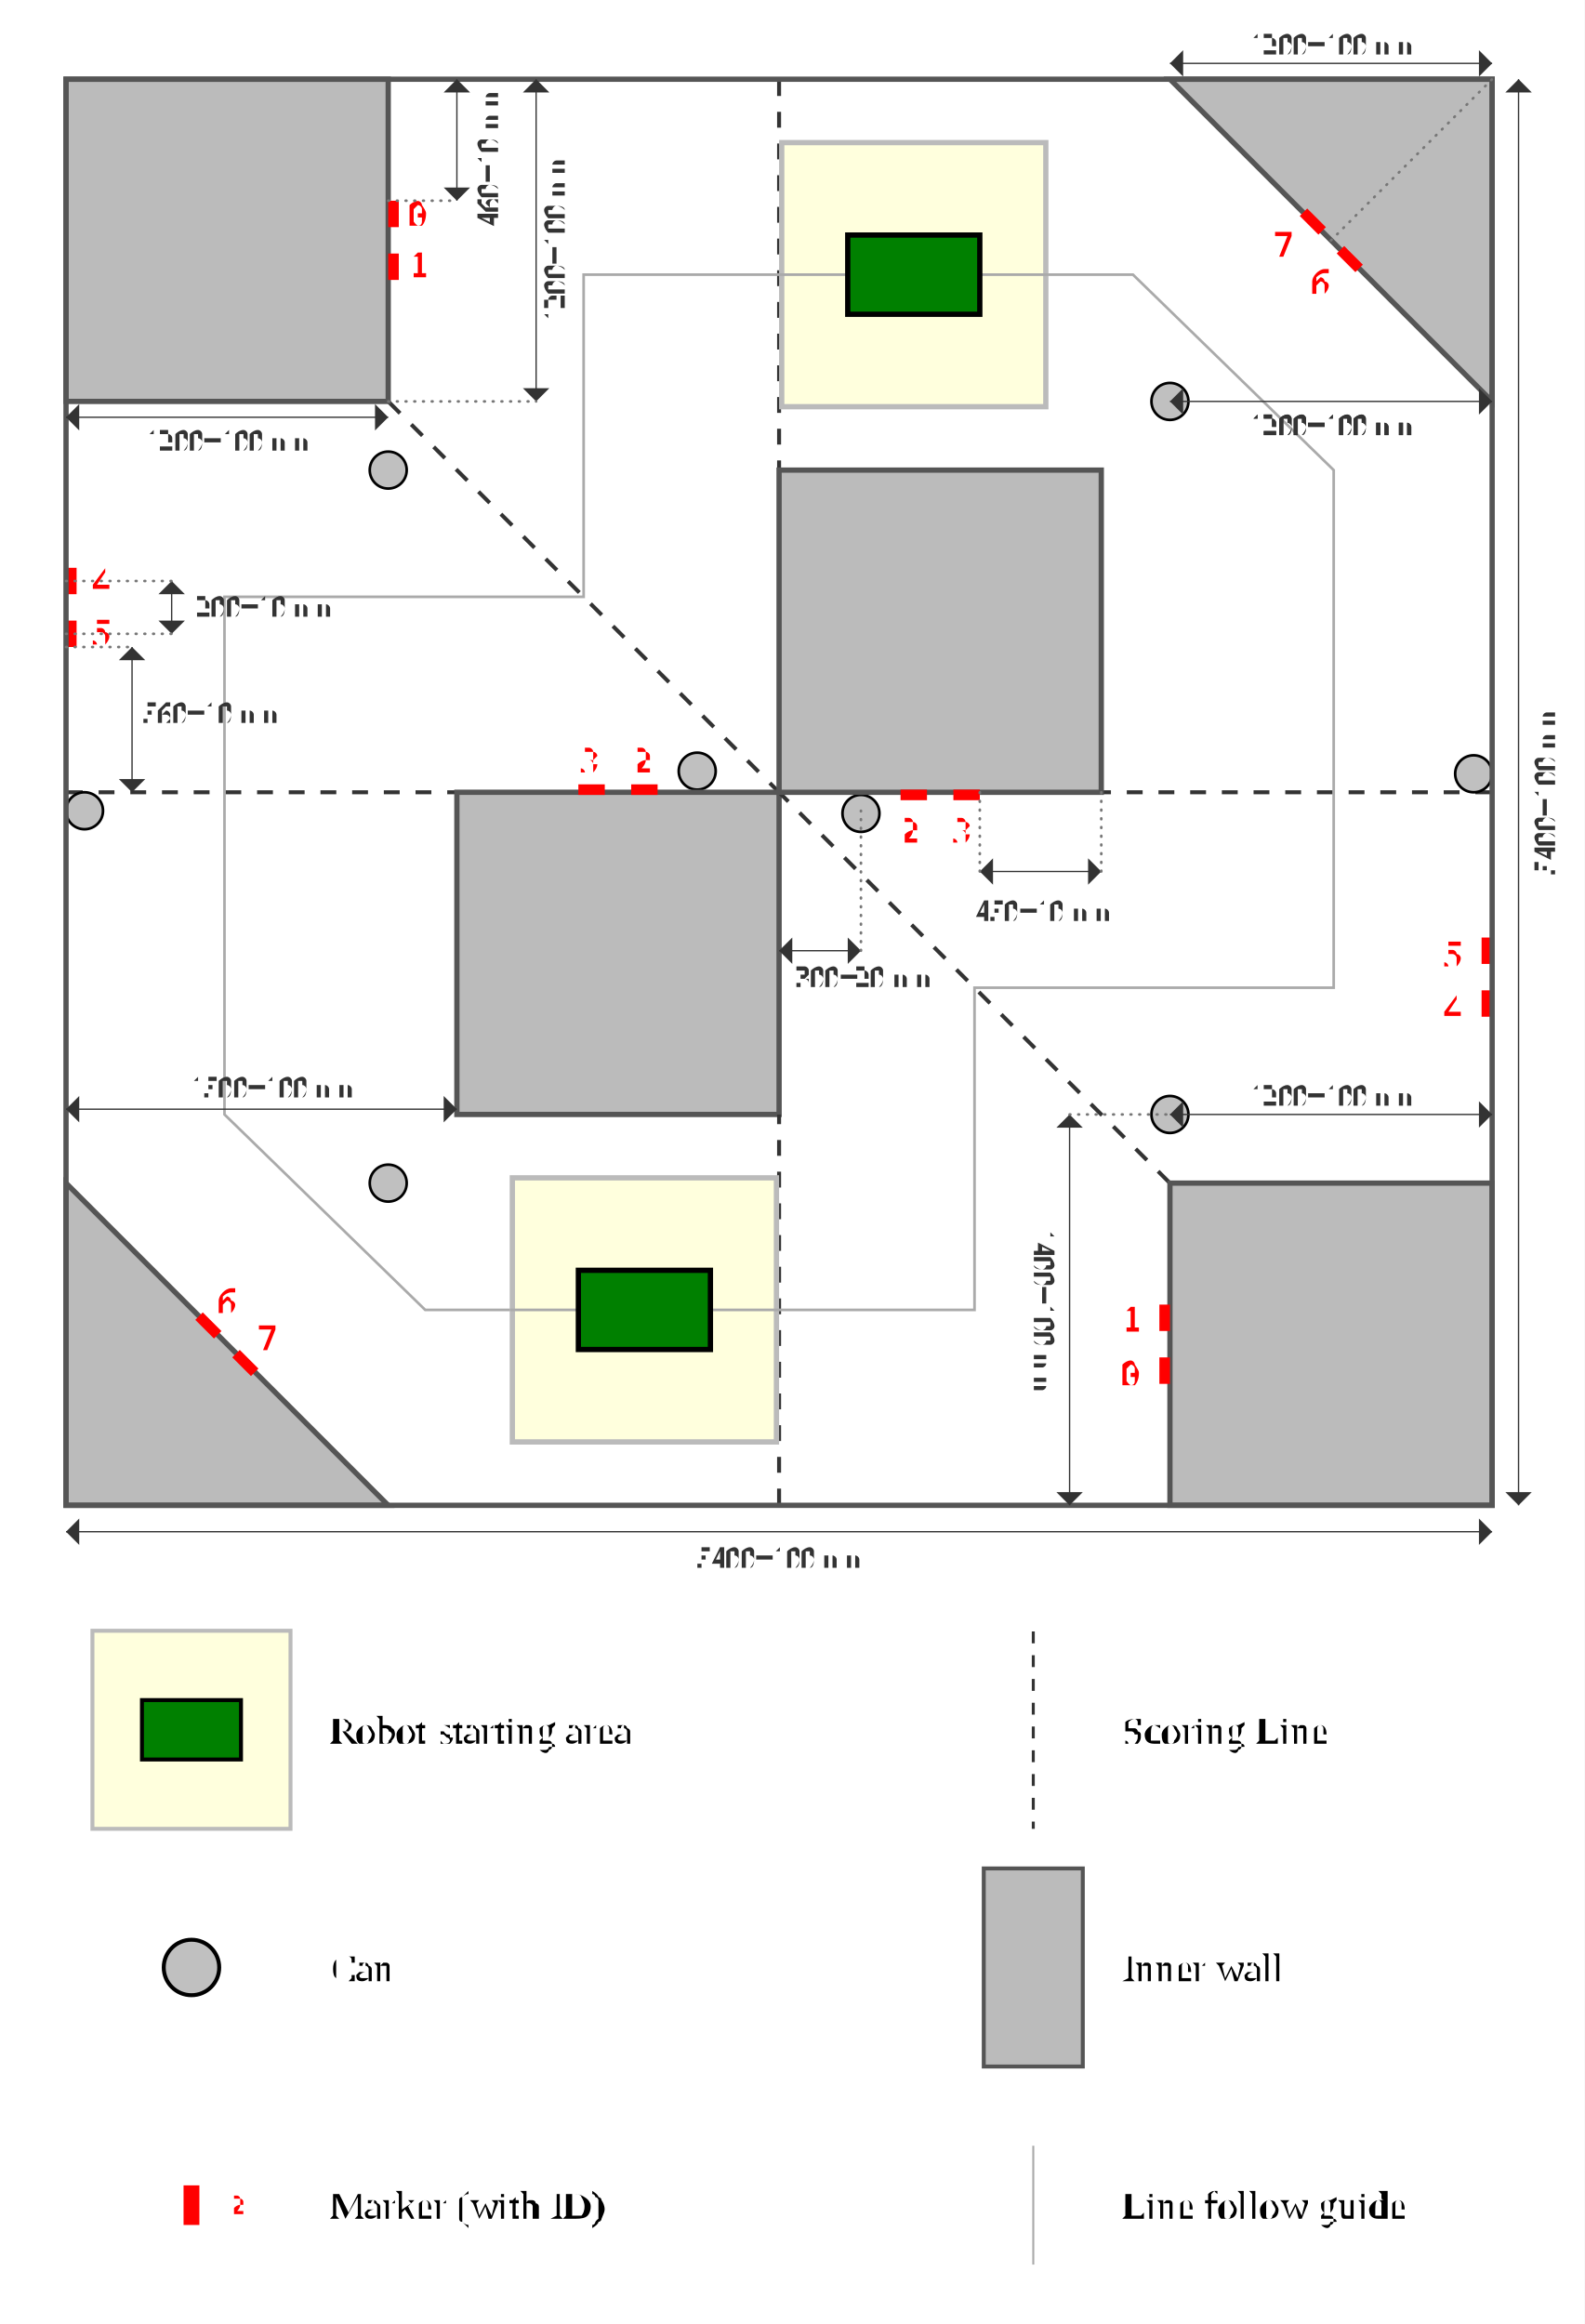
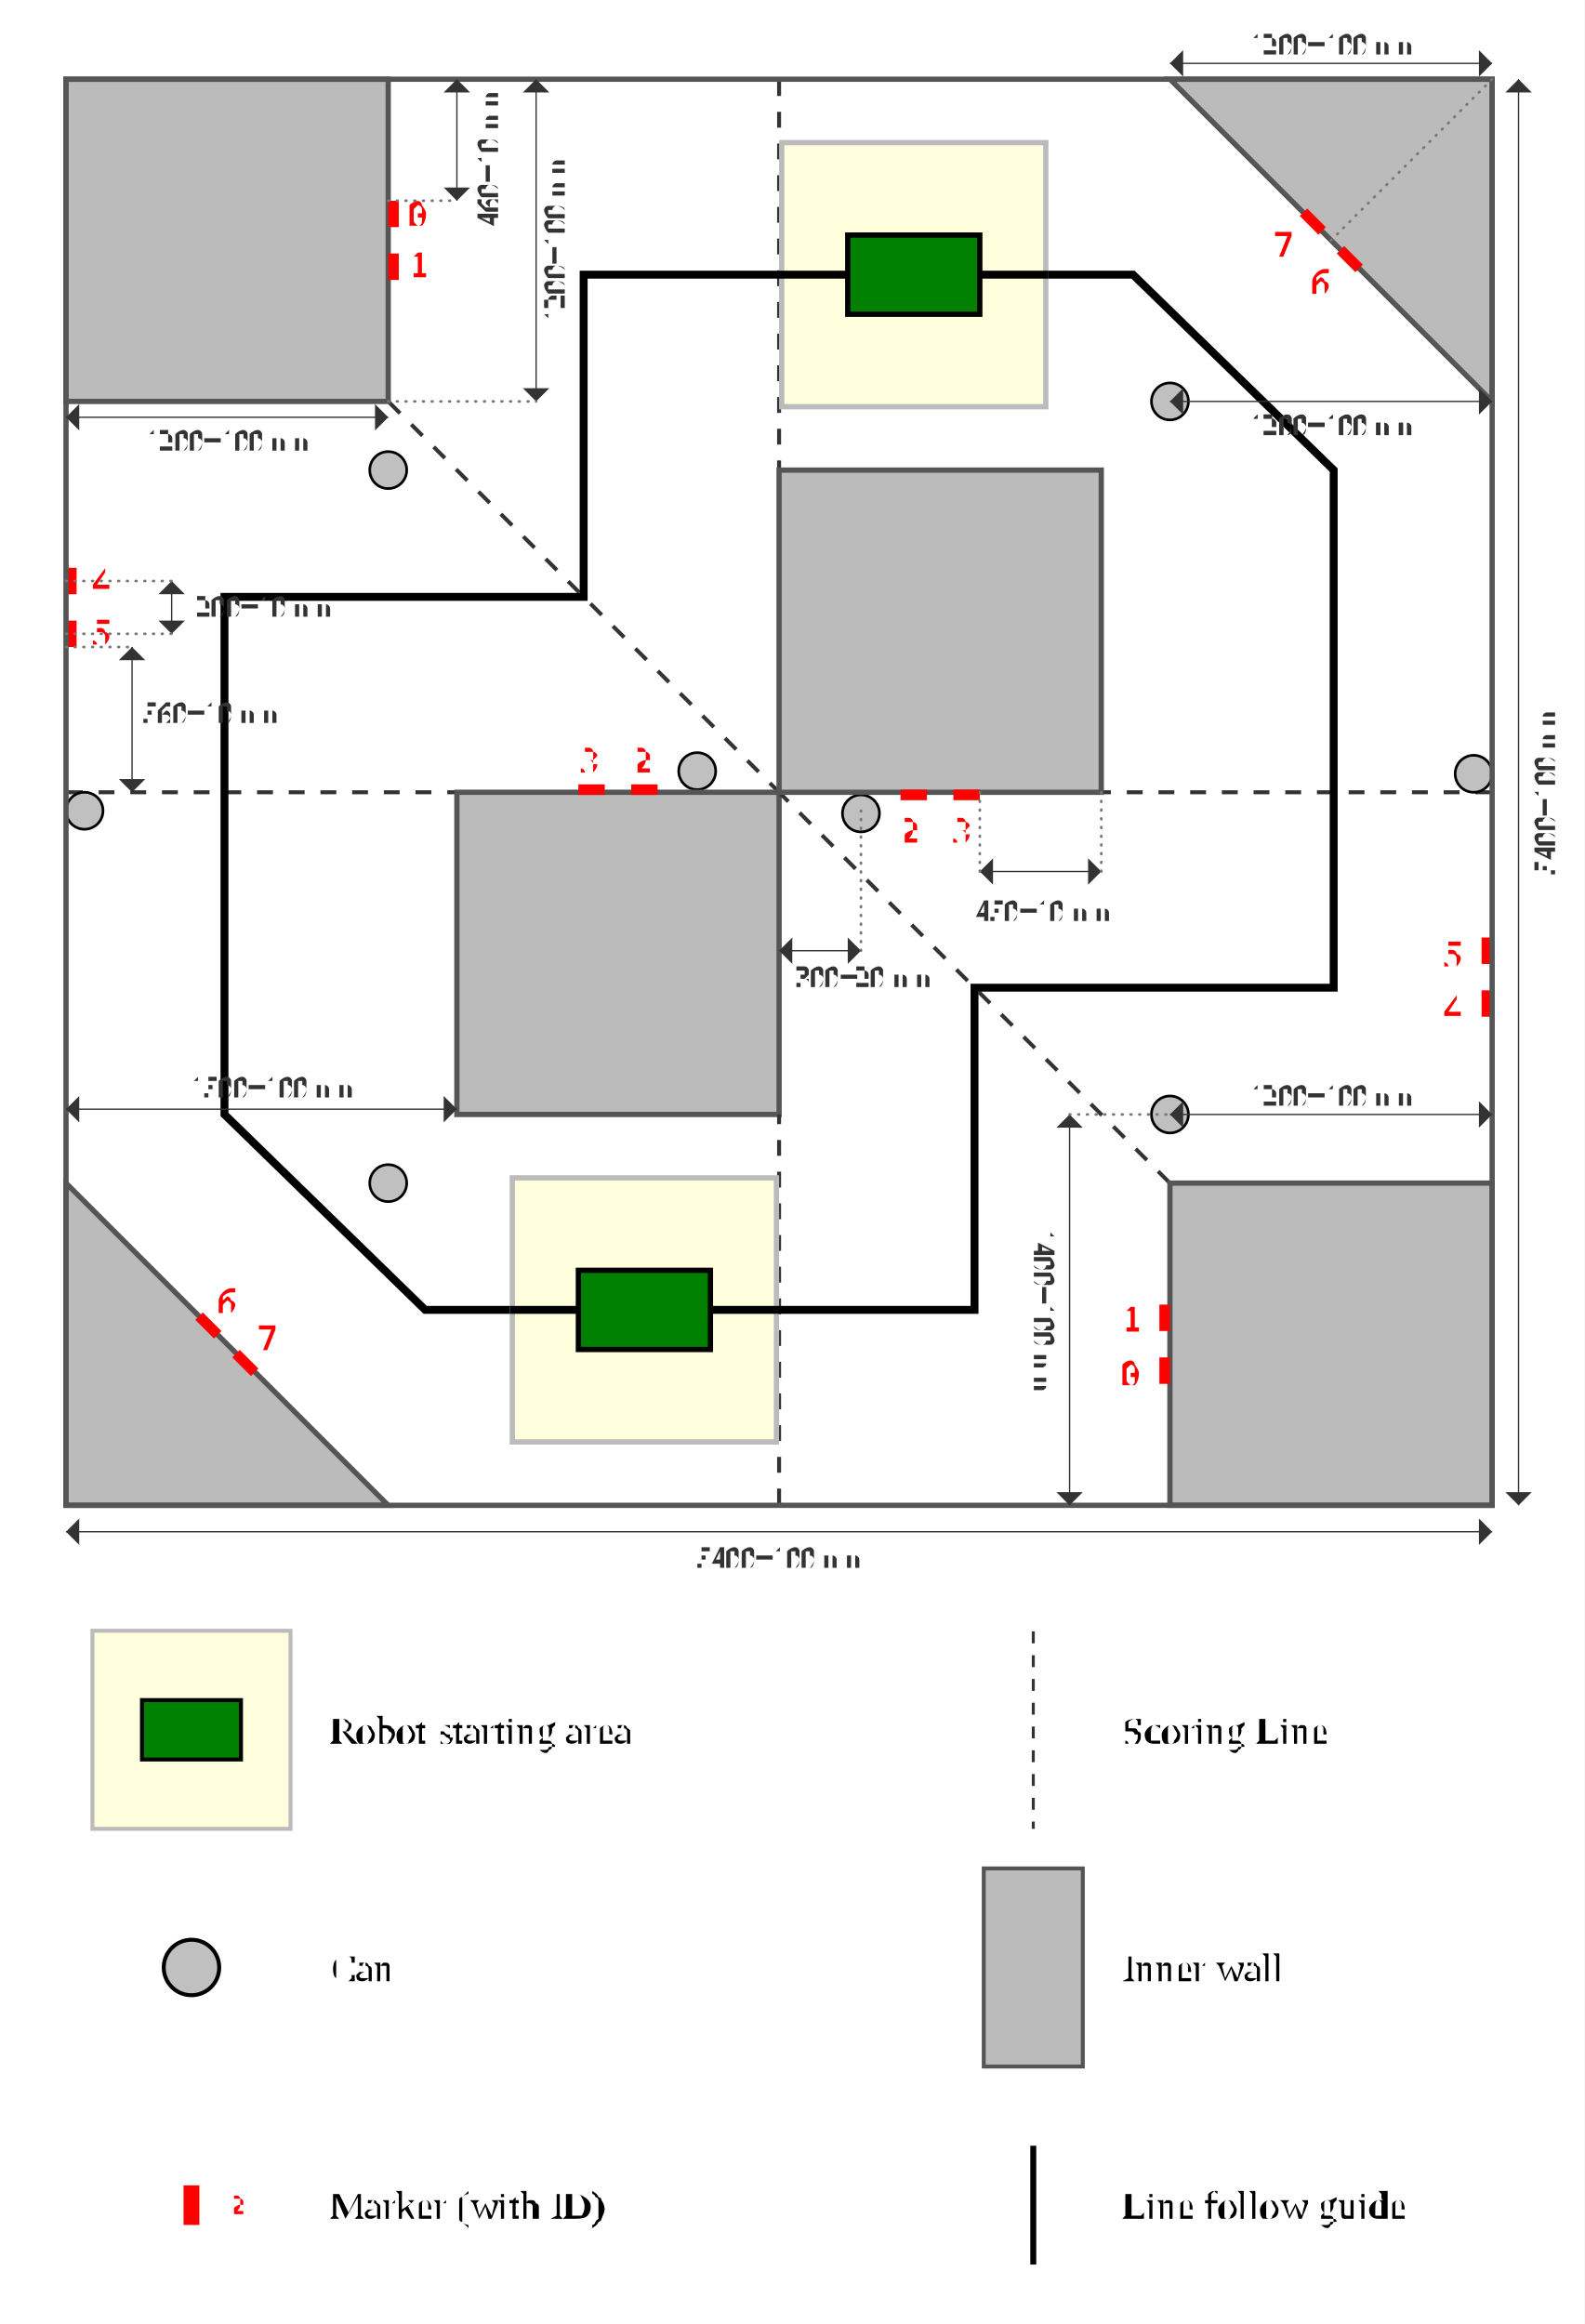
<svg xmlns="http://www.w3.org/2000/svg" xmlns:xlink="http://www.w3.org/1999/xlink" version="1.1" baseProfile="full" width="600" height="880">
  <style type="text/css">
    
      .arena-wall {
          fill: none;
          stroke: #555;
          stroke-width: .02;
      }

      .inner-wall {
          fill: #bbb;
          stroke: #555;
          stroke-width: .02;
      }

      .line-follow-guide {
          fill: none;
-           stroke: #AAA;
-           stroke-width: .01;
+           stroke: black;
+           stroke-width: .03;
      }

      .arena-wall {
          fill: none;
          stroke: #555;
          stroke-width: .02;
      }

      .can {
          stroke: black;
          stroke-width: 0.01;
          fill: silver;
      }

      #robot {
          fill: green;
          stroke: black;
          stroke-width: 0.02;
      }

      .scoring-line {
          stroke: #333;
          stroke-width: 0.015;
          /*stroke-dasharray: 0.141, 0.141;*/
          stroke-dasharray: 0.06 0.06;
          stroke-dashoffset: -50%;
          fill: none;
      }

      .marker {
          stroke: red;
          stroke-width: 0.04;
      }

      .start-zone {
        stroke: #bbb;
        stroke-width: 0.02;
        fill: #ffd;
      }

      .legend-label {
        font-size: 0.2px;
        text-anchor: start;
        dominant-baseline: central;
      }

      .marker-label {
        font-size: 0.12px;
        text-anchor: central;
        dominant-baseline: central;
        fill: red;
        font-family: monospace;
      }

      /*.dimension, .dimension-guide, .marker-label {
         display: none;
      }*/
      line.dimension {
        stroke: #333;
        stroke-width: 0.005;
        marker-start: url(#dimension-arrow-head-start);
        marker-end: url(#dimension-arrow-head-end);
      }

      text.dimension {
        fill: #333;
        font-size: 0.11px;
        text-anchor: middle;
        dominant-baseline: central;
      }
      .dimension-arrow-head {
        fill: #333;
      }
      .dimension-guide {
        stroke: #777;
        stroke-width: 0.01;
        stroke-dasharray: 0.003 0.03;
        stroke-linecap: round;
        fill: none;
      }

    
  </style>
  <defs>
    <g transform="scale(0.05)" id="dimension-arrow-head">
      <path id="path218" class="dimension-arrow-head" d="M0,0 L1,1 L1,-1 L0,0" />
    </g>
    <marker markerUnits="userSpaceOnUse" refY="1" refX="0" markerHeight="2" markerWidth="1" orient="auto" id="dimension-arrow-head-start">
      <use transform="translate(0,1)" xlink:href="#dimension-arrow-head" />
    </marker>
    <marker markerUnits="userSpaceOnUse" refY="1" refX="1" markerHeight="2" markerWidth="1" orient="auto" id="dimension-arrow-head-end">
      <use transform="matrix(-1,0,0,1,1,1)" xlink:href="#dimension-arrow-head" />
    </marker>
    <circle cx="0" cy="0" r="0.07" id="can" />
    <line x1="-0.05" y1="0" x2="0.05" y2="0" id="marker" />
    <rect width="0.5" height="0.3" x="-0.25" y="-0.15" id="robot" />
    <g id="side-zone">
      <line class="scoring-line" x1="2.7" y1="0" x2="2.7" y2="1.48" />
      <line class="scoring-line" x1="0" y1="2.7" x2="1.48" y2="2.7" />
      <line class="scoring-line" x1="1.22" y1="1.22" x2="2.7" y2="2.7" />
      <rect width="1" height="1" x="2.71" y="0.24" class="start-zone" />
      <polyline points="3.72,0.74 1.96,0.74 1.96,1.96 0.6,1.96 0.6,3.92 1.36,4.66 1.68,4.66" class="line-follow-guide" />
      <g transform="translate(3.21 0.74)">
        <use xlink:href="#robot" />
      </g>
      <use xlink:href="#can" transform="translate(4.18 1.22)" class="can" />
      <use xlink:href="#can" transform="translate(1.22 1.48)" class="can" />
      <use xlink:href="#can" transform="translate(2.39 2.62)" class="can" />
      <use xlink:href="#can" transform="translate(0.07 2.77)" class="can" />
      <rect width="1.22" height="1.22" x="1.48" y="2.7" class="inner-wall" />
      <rect width="1.22" height="1.22" x="0" y="0" class="inner-wall" />
      <polygon points="5.4,0 4.18,0 5.4,1.22" class="inner-wall" />
      <use xlink:href="#marker" transform="translate(1.24 0.51) rotate(90)" class="marker" />
      <use xlink:href="#marker" transform="translate(1.24 0.71) rotate(90)" class="marker" />
      <use xlink:href="#marker" transform="translate(2.19 2.69)" class="marker" />
      <use xlink:href="#marker" transform="translate(1.99 2.69)" class="marker" />
      <use xlink:href="#marker" transform="translate(0.02 2.1) rotate(90)" class="marker" />
      <use xlink:href="#marker" transform="translate(0.02 1.9) rotate(90)" class="marker" />
      <use xlink:href="#marker" transform="translate(4.861 0.681) rotate(45)" class="marker" />
      <use xlink:href="#marker" transform="translate(4.721 0.539) rotate(45)" class="marker" />
    </g>
  </defs>
  <rect width="100%" height="100%" fill="white" />
  <g id="arena" transform="translate(25 30) scale(100)">
    <use xlink:href="#side-zone" />
    <use xlink:href="#side-zone" transform="rotate(180 2.7 2.7)" />
    <rect width="5.4" height="5.4" x="0" y="0" class="arena-wall" />
    <text class="marker-label" y="0.51" x="1.3">0</text>
    <text class="marker-label" y="0.71" x="1.3">1</text>
    <text class="marker-label" y="4.9" x="4">0</text>
    <text class="marker-label" y="4.7" x="4">1</text>
    <text class="marker-label" y="2.58" x="2.15">2</text>
    <text class="marker-label" y="2.58" x="1.95">3</text>
    <text class="marker-label" y="2.85" x="3.16">2</text>
    <text class="marker-label" y="2.85" x="3.36">3</text>
    <text class="marker-label" y="1.9" x="0.1">4</text>
    <text class="marker-label" y="2.1" x="0.1">5</text>
    <text class="marker-label" y="3.52" x="5.22">4</text>
    <text class="marker-label" y="3.32" x="5.22">5</text>
    <text class="marker-label" y="4.63" x="0.58">6</text>
    <text class="marker-label" y="4.77" x="0.73">7</text>
    <text class="marker-label" y="0.77" x="4.72">6</text>
    <text class="marker-label" y="0.63" x="4.58">7</text>
    <line x1="0" y1="1.28" x2="1.22" y2="1.28" class="dimension" />
    <text class="dimension" y="1.37" x="0.61">1200±100mm</text>
    <line x1="1.78" y1="0" x2="1.78" y2="1.22" class="dimension" />
    <line x1="1.22" y1="1.22" x2="1.78" y2="1.22" class="dimension-guide" />
    <text class="dimension" transform="rotate(-90, 1.85 0.61)" y="0.61" x="1.85">1200±100mm</text>
    <line x1="1.48" y1="0" x2="1.48" y2="0.46" class="dimension" />
    <line x1="1.22" y1="0.46" x2="1.48" y2="0.46" class="dimension-guide" />
    <text class="dimension" transform="rotate(-90, 1.6 0.3)" y="0.3" x="1.6">460±10mm</text>
    <line x1="0" y1="3.9" x2="1.48" y2="3.9" class="dimension" />
    <text class="dimension" y="3.82" x="0.78">1500±100mm</text>
    <line x1="4.18" y1="-0.06" x2="5.4" y2="-0.06" class="dimension" />
    <text class="dimension" y="-0.13" x="4.79">1200±100mm</text>
    <line x1="4.18" y1="3.92" x2="5.4" y2="3.92" class="dimension" />
    <text class="dimension" y="3.85" x="4.79">1200±100mm</text>
    <line x1="3.8" y1="5.4" x2="3.8" y2="3.92" class="dimension" />
    <line x1="3.8" y1="3.92" x2="4.18" y2="3.92" class="dimension-guide" />
    <text class="dimension" transform="rotate(90, 3.7 4.66)" y="4.66" x="3.7">1400±100mm</text>
    <line x1="2.7" y1="3.3" x2="3.01" y2="3.3" class="dimension" />
    <line x1="3.01" y1="3.3" x2="3.01" y2="2.77" class="dimension-guide" />
    <text class="dimension" y="3.4" x="3.02">300±20mm</text>
    <line x1="3.46" y1="3" x2="3.92" y2="3" class="dimension" />
    <line x1="3.46" y1="3" x2="3.46" y2="2.7" class="dimension-guide" />
    <line x1="3.92" y1="3" x2="3.92" y2="2.7" class="dimension-guide" />
    <text class="dimension" y="3.15" x="3.7">450±10mm</text>
    <line x1="0.4" y1="1.9" x2="0.4" y2="2.1" class="dimension" />
    <line x1="0" y1="1.9" x2="0.4" y2="1.9" class="dimension-guide" />
    <line x1="0" y1="2.1" x2="0.4" y2="2.1" class="dimension-guide" />
    <text class="dimension" y="2" x="0.75">200±10mm</text>
    <line x1="0.25" y1="2.15" x2="0.25" y2="2.7" class="dimension" />
    <line x1="0" y1="2.15" x2="0.25" y2="2.15" class="dimension-guide" />
    <text class="dimension" y="2.4" x="0.55">560±10mm</text>
    <line x1="4.79" y1="0.61" x2="5.4" y2="0" class="dimension-guide" />
    <text class="dimension" y="1.31" x="4.79">1200±100mm</text>
    <line x1="4.18" y1="1.22" x2="5.4" y2="1.22" class="dimension" />
    <text class="dimension" y="1.31" x="4.79">1200±100mm</text>
    <line x1="0" y1="5.5" x2="5.4" y2="5.5" class="dimension" />
    <text class="dimension" y="5.6" x="2.7">5400±100mm</text>
    <line x1="5.5" y1="0" x2="5.5" y2="5.4" class="dimension" />
    <text class="dimension" transform="rotate(-90, 5.6 2.7)" y="2.7" x="5.6">5400±100mm</text>
  </g>
  <g id="legend" transform="translate(35 580) scale(75)">
    <rect width="1" height="1" x="0" y="0.5" class="start-zone" />
    <use x="0.5" y="1" xlink:href="#robot" />
    <text class="legend-label" y="1" x="1.2">Robot starting area</text>
    <use xlink:href="#can" transform="translate(0.5 2.2) scale(2)" class="can" />
    <text class="legend-label" y="2.2" x="1.2">Can</text>
    <use xlink:href="#marker" transform="translate(0.5 3.4) scale(2) rotate(90)" class="marker" />
    <text class="marker-label" y="3.4" x="0.7">2</text>
    <text class="legend-label" y="3.4" x="1.2">Marker (with ID)</text>
    <line class="scoring-line" x1="4.75" y1="0.5" x2="4.75" y2="1.5" />
    <text class="legend-label" y="1" x="5.2">Scoring Line</text>
    <rect width="0.5" height="1" x="4.5" y="1.7" class="inner-wall" />
    <text class="legend-label" y="2.2" x="5.2">Inner wall</text>
    <line class="line-follow-guide" x1="4.75" y1="3.1" x2="4.75" y2="3.7" />
    <text class="legend-label" y="3.4" x="5.2">Line follow guide</text>
  </g>
</svg>
